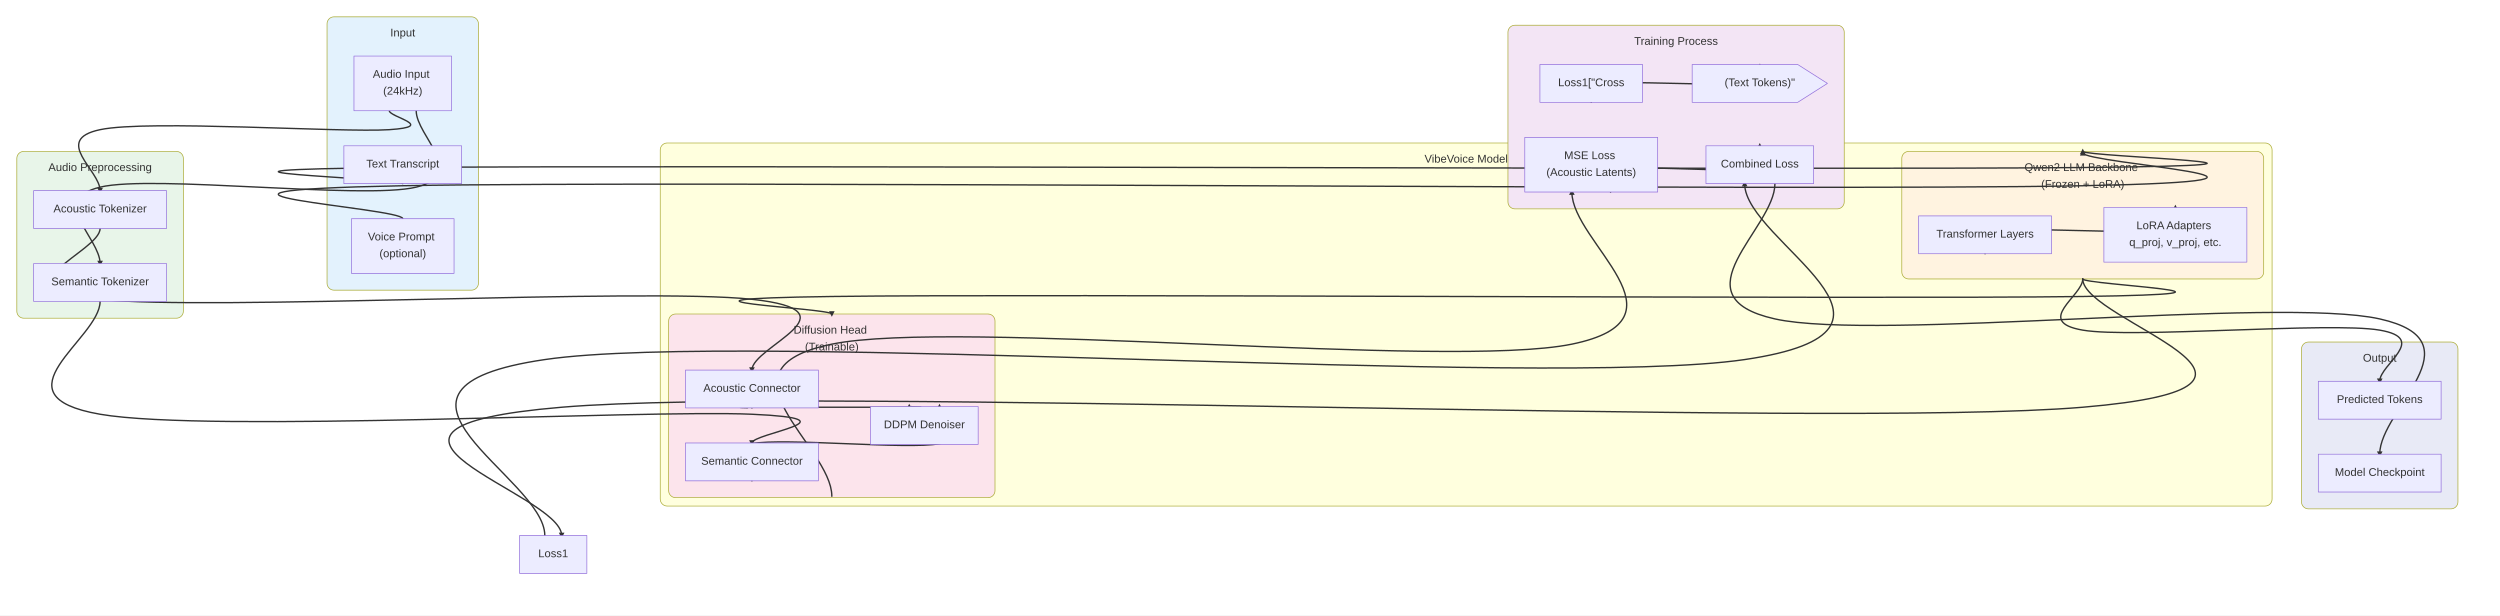
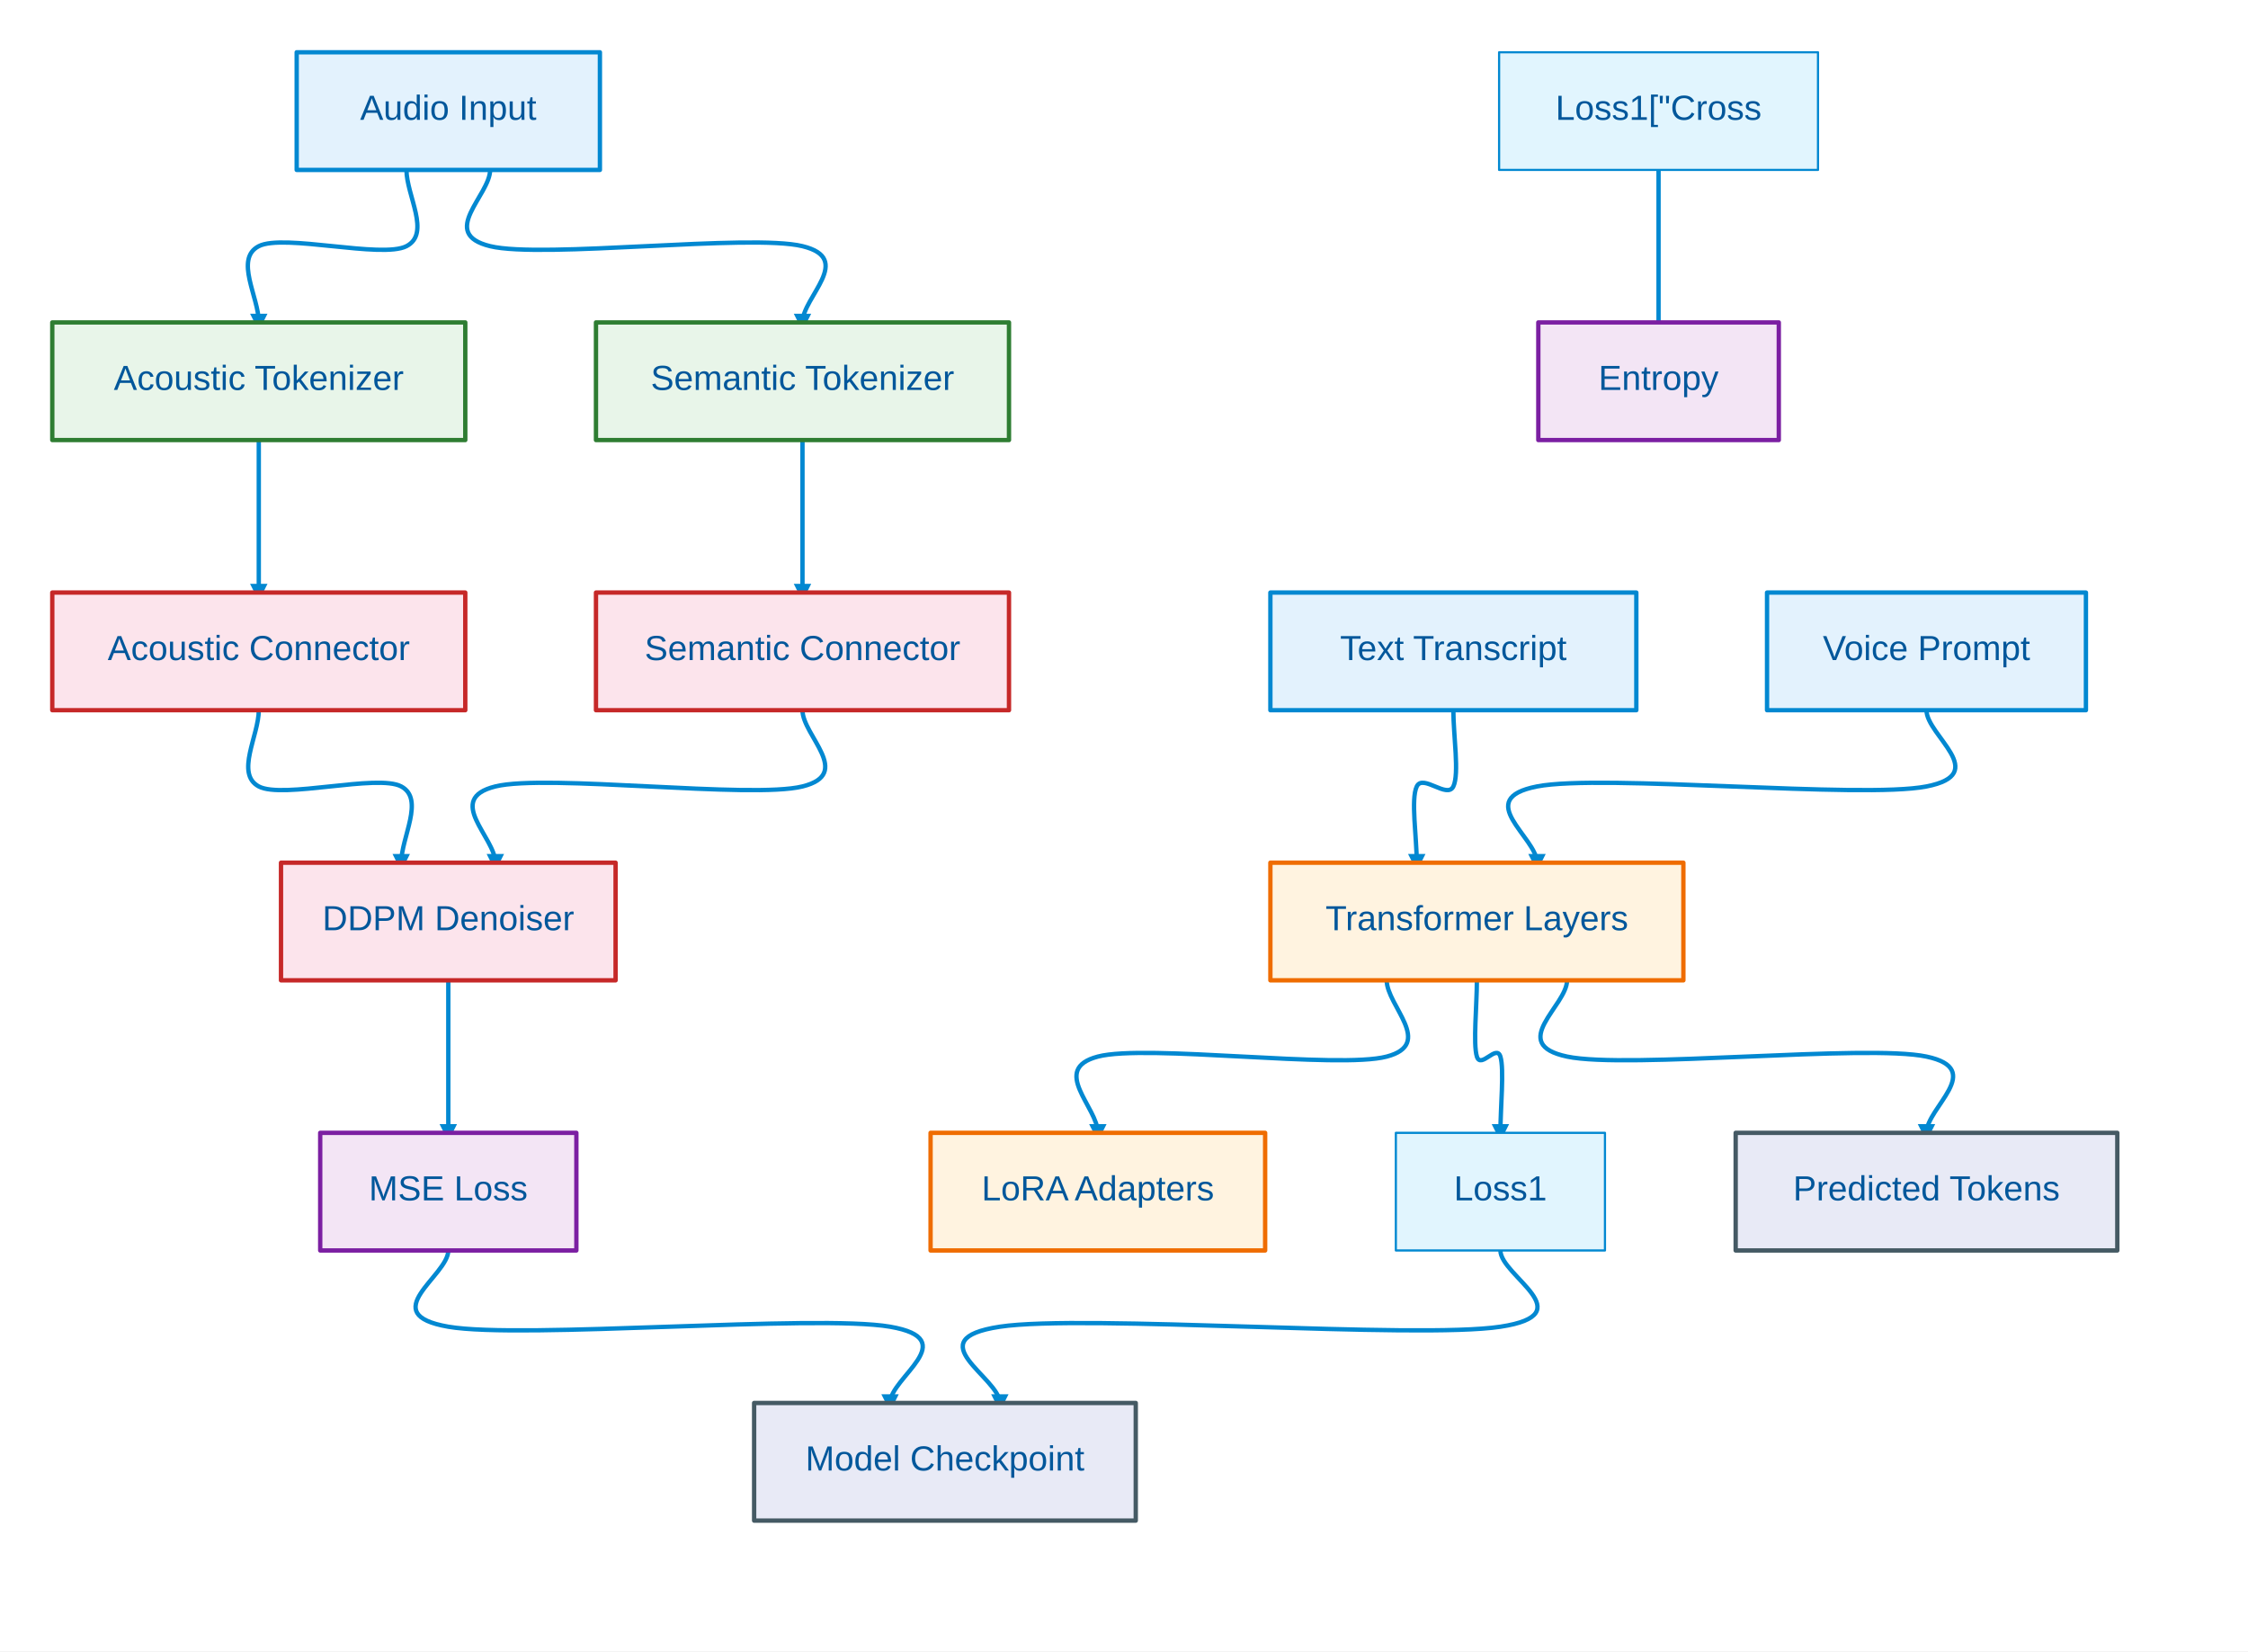
- <svg xmlns="http://www.w3.org/2000/svg" width="3566.755" height="878" viewBox="0 0 3566.755 878">
+ <svg xmlns="http://www.w3.org/2000/svg" width="1032" height="758" viewBox="0 0 1032 758">
  <rect width="100%" height="100%" fill="#FFFFFF" />
  <defs>
    <marker id="arrow-0" viewBox="0 0 10 10" refX="5" refY="5" markerUnits="userSpaceOnUse" markerWidth="8" markerHeight="8" orient="auto">
-       <path d="M 0 0 L 10 5 L 0 10 z" fill="#333333" />
+       <path d="M 0 0 L 10 5 L 0 10 z" fill="#0288d1" />
    </marker>
    <marker id="arrow-start-0" viewBox="0 0 10 10" refX="4.5" refY="5" markerUnits="userSpaceOnUse" markerWidth="8" markerHeight="8" orient="auto">
-       <path d="M 0 5 L 10 10 L 10 0 z" fill="#333333" />
+       <path d="M 0 5 L 10 10 L 10 0 z" fill="#0288d1" />
    </marker>
  </defs>
-   <rect x="941.97" y="204.00" width="2299.62" height="518.00" rx="10" ry="10" fill="#FFFFDE" stroke="#AAAA33" stroke-width="1" />
-   <text x="2091.79" y="232.00" text-anchor="middle" font-family="'trebuchet ms', verdana, arial, sans-serif" font-size="16" fill="#333333">
-     <tspan x="2091.79" dy="0.00">VibeVoice Model</tspan>
+   <path d="M 761.400,78.000C761.400,89.667,761.400,107.167,761.400,113.000C761.400,118.833,761.400,107.167,761.400,113.000C761.400,118.833,761.400,136.333,761.400,148.000" fill="none" stroke="#0288d1" stroke-width="2" stroke-linecap="round" stroke-linejoin="round" />
+   <path d="M 186.600,78.000C186.600,89.667,197.900,107.167,186.600,113.000C175.300,118.833,130.100,107.167,118.800,113.000C107.500,118.833,118.800,136.333,118.800,148.000" fill="none" stroke="#0288d1" stroke-width="2" marker-end="url(#arrow-0)" stroke-linecap="round" stroke-linejoin="round" />
+   <path d="M 225.000,78.000C225.000,89.667,201.100,107.167,225.000,113.000C248.900,118.833,344.500,107.167,368.400,113.000C392.300,118.833,368.400,136.333,368.400,148.000" fill="none" stroke="#0288d1" stroke-width="2" marker-end="url(#arrow-0)" stroke-linecap="round" stroke-linejoin="round" />
+   <path d="M 667.200,326.000C667.200,337.667,670.000,355.167,667.200,361.000C664.400,366.833,653.200,355.167,650.400,361.000C647.600,366.833,650.400,384.333,650.400,396.000" fill="none" stroke="#0288d1" stroke-width="2" marker-end="url(#arrow-0)" stroke-linecap="round" stroke-linejoin="round" />
+   <path d="M 884.400,326.000C884.400,337.667,914.200,355.167,884.400,361.000C854.600,366.833,735.400,355.167,705.600,361.000C675.800,366.833,705.600,384.333,705.600,396.000" fill="none" stroke="#0288d1" stroke-width="2" marker-end="url(#arrow-0)" stroke-linecap="round" stroke-linejoin="round" />
+   <path d="M 118.800,202.000C118.800,213.667,118.800,231.167,118.800,237.000C118.800,242.833,118.800,231.167,118.800,237.000C118.800,242.833,118.800,260.333,118.800,272.000" fill="none" stroke="#0288d1" stroke-width="2" marker-end="url(#arrow-0)" stroke-linecap="round" stroke-linejoin="round" />
+   <path d="M 368.400,202.000C368.400,213.667,368.400,231.167,368.400,237.000C368.400,242.833,368.400,231.167,368.400,237.000C368.400,242.833,368.400,260.333,368.400,272.000" fill="none" stroke="#0288d1" stroke-width="2" marker-end="url(#arrow-0)" stroke-linecap="round" stroke-linejoin="round" />
+   <path d="M 636.600,450.000C636.600,461.667,658.700,479.167,636.600,485.000C614.500,490.833,526.100,479.167,504.000,485.000C481.900,490.833,504.000,508.333,504.000,520.000" fill="none" stroke="#0288d1" stroke-width="2" marker-end="url(#arrow-0)" stroke-linecap="round" stroke-linejoin="round" />
+   <path d="M 678.000,450.000C678.000,461.667,676.200,479.167,678.000,485.000C679.800,490.833,687.000,479.167,688.800,485.000C690.600,490.833,688.800,508.333,688.800,520.000" fill="none" stroke="#0288d1" stroke-width="2" marker-end="url(#arrow-0)" stroke-linecap="round" stroke-linejoin="round" />
+   <path d="M 118.800,326.000C118.800,337.667,107.900,355.167,118.800,361.000C129.700,366.833,173.300,355.167,184.200,361.000C195.100,366.833,184.200,384.333,184.200,396.000" fill="none" stroke="#0288d1" stroke-width="2" marker-end="url(#arrow-0)" stroke-linecap="round" stroke-linejoin="round" />
+   <path d="M 368.400,326.000C368.400,337.667,391.900,355.167,368.400,361.000C344.900,366.833,250.900,355.167,227.400,361.000C203.900,366.833,227.400,384.333,227.400,396.000" fill="none" stroke="#0288d1" stroke-width="2" marker-end="url(#arrow-0)" stroke-linecap="round" stroke-linejoin="round" />
+   <path d="M 205.800,450.000C205.800,461.667,205.800,479.167,205.800,485.000C205.800,490.833,205.800,479.167,205.800,485.000C205.800,490.833,205.800,508.333,205.800,520.000" fill="none" stroke="#0288d1" stroke-width="2" marker-end="url(#arrow-0)" stroke-linecap="round" stroke-linejoin="round" />
+   <path d="M 688.800,574.000C688.800,585.667,727.100,603.167,688.800,609.000C650.500,614.833,497.300,603.167,459.000,609.000C420.700,614.833,459.000,632.333,459.000,644.000" fill="none" stroke="#0288d1" stroke-width="2" marker-end="url(#arrow-0)" stroke-linecap="round" stroke-linejoin="round" />
+   <path d="M 205.800,574.000C205.800,585.667,172.000,603.167,205.800,609.000C239.600,614.833,374.800,603.167,408.600,609.000C442.400,614.833,408.600,632.333,408.600,644.000" fill="none" stroke="#0288d1" stroke-width="2" marker-end="url(#arrow-0)" stroke-linecap="round" stroke-linejoin="round" />
+   <path d="M 719.400,450.000C719.400,461.667,691.900,479.167,719.400,485.000C746.900,490.833,856.900,479.167,884.400,485.000C911.900,490.833,884.400,508.333,884.400,520.000" fill="none" stroke="#0288d1" stroke-width="2" marker-end="url(#arrow-0)" stroke-linecap="round" stroke-linejoin="round" />
+   <rect x="24.00" y="148.00" width="189.60" height="54.00" rx="0" ry="0" fill="#e8f5e9" stroke="#2e7d32" stroke-width="2" stroke-linejoin="round" stroke-linecap="round" />
+   <text x="118.80" y="179.00" text-anchor="middle" font-family="arial, helvetica, sans-serif" font-size="16" fill="#01579b">
+     <tspan x="118.80" dy="0.00">Acoustic Tokenizer</tspan>
  </text>
-   <rect x="2151.40" y="36.00" width="479.78" height="262.00" rx="10" ry="10" fill="#f3e5f5" stroke="#AAAA33" stroke-width="1" />
-   <text x="2391.29" y="64.00" text-anchor="middle" font-family="'trebuchet ms', verdana, arial, sans-serif" font-size="16" fill="#333333">
-     <tspan x="2391.29" dy="0.00">Training Process</tspan>
+   <rect x="136.20" y="24.00" width="139.20" height="54.00" rx="0" ry="0" fill="#e3f2fd" stroke="#0288d1" stroke-width="2" stroke-linejoin="round" stroke-linecap="round" />
+   <text x="205.80" y="55.00" text-anchor="middle" font-family="arial, helvetica, sans-serif" font-size="16" fill="#01579b">
+     <tspan x="205.80" dy="0.00">Audio Input</tspan>
  </text>
-   <rect x="953.97" y="448.00" width="465.60" height="262.00" rx="10" ry="10" fill="#fce4ec" stroke="#AAAA33" stroke-width="1" />
-   <text x="1186.77" y="476.00" text-anchor="middle" font-family="'trebuchet ms', verdana, arial, sans-serif" font-size="16" fill="#333333">
-     <tspan x="1186.77" dy="0.00">Diffusion Head</tspan>
-     <tspan x="1186.77" dy="24.00">(Trainable)</tspan>
+   <rect x="346.20" y="644.00" width="175.20" height="54.00" rx="0" ry="0" fill="#e8eaf6" stroke="#455a64" stroke-width="2" stroke-linejoin="round" stroke-linecap="round" />
+   <text x="433.80" y="675.00" text-anchor="middle" font-family="arial, helvetica, sans-serif" font-size="16" fill="#01579b">
+     <tspan x="433.80" dy="0.00">Model Checkpoint</tspan>
  </text>
-   <rect x="2713.30" y="216.00" width="516.30" height="182.00" rx="10" ry="10" fill="#fff3e0" stroke="#AAAA33" stroke-width="1" />
-   <text x="2971.45" y="244.00" text-anchor="middle" font-family="'trebuchet ms', verdana, arial, sans-serif" font-size="16" fill="#333333">
-     <tspan x="2971.45" dy="0.00">Qwen2 LLM Backbone</tspan>
-     <tspan x="2971.45" dy="24.00">(Frozen + LoRA)</tspan>
+   <rect x="24.00" y="272.00" width="189.60" height="54.00" rx="0" ry="0" fill="#fce4ec" stroke="#c62828" stroke-width="2" stroke-linejoin="round" stroke-linecap="round" />
+   <text x="118.80" y="303.00" text-anchor="middle" font-family="arial, helvetica, sans-serif" font-size="16" fill="#01579b">
+     <tspan x="118.80" dy="0.00">Acoustic Connector</tspan>
  </text>
-   <rect x="466.60" y="24.00" width="216.00" height="390.00" rx="10" ry="10" fill="#e3f2fd" stroke="#AAAA33" stroke-width="1" />
-   <text x="574.60" y="52.00" text-anchor="middle" font-family="'trebuchet ms', verdana, arial, sans-serif" font-size="16" fill="#333333">
-     <tspan x="574.60" dy="0.00">Input</tspan>
+   <rect x="273.60" y="272.00" width="189.60" height="54.00" rx="0" ry="0" fill="#fce4ec" stroke="#c62828" stroke-width="2" stroke-linejoin="round" stroke-linecap="round" />
+   <text x="368.40" y="303.00" text-anchor="middle" font-family="arial, helvetica, sans-serif" font-size="16" fill="#01579b">
+     <tspan x="368.40" dy="0.00">Semantic Connector</tspan>
  </text>
-   <rect x="24.00" y="216.00" width="237.60" height="238.00" rx="10" ry="10" fill="#e8f5e9" stroke="#AAAA33" stroke-width="1" />
-   <text x="142.80" y="244.00" text-anchor="middle" font-family="'trebuchet ms', verdana, arial, sans-serif" font-size="16" fill="#333333">
-     <tspan x="142.80" dy="0.00">Audio Preprocessing</tspan>
+   <rect x="129.00" y="396.00" width="153.60" height="54.00" rx="0" ry="0" fill="#fce4ec" stroke="#c62828" stroke-width="2" stroke-linejoin="round" stroke-linecap="round" />
+   <text x="205.80" y="427.00" text-anchor="middle" font-family="arial, helvetica, sans-serif" font-size="16" fill="#01579b">
+     <tspan x="205.80" dy="0.00">DDPM Denoiser</tspan>
  </text>
-   <rect x="3283.55" y="488.00" width="223.20" height="238.00" rx="10" ry="10" fill="#e8eaf6" stroke="#AAAA33" stroke-width="1" />
-   <text x="3395.15" y="516.00" text-anchor="middle" font-family="'trebuchet ms', verdana, arial, sans-serif" font-size="16" fill="#333333">
-     <tspan x="3395.15" dy="0.00">Output</tspan>
+   <rect x="706.20" y="148.00" width="110.40" height="54.00" rx="0" ry="0" fill="#f3e5f5" stroke="#7b1fa2" stroke-width="2" stroke-linejoin="round" stroke-linecap="round" />
+   <text x="761.40" y="179.00" text-anchor="middle" font-family="arial, helvetica, sans-serif" font-size="16" fill="#01579b">
+     <tspan x="761.40" dy="0.00">Entropy</tspan>
  </text>
-   <path d="M 2270.200,146.000C2270.200,137.000,2230.117,123.500,2270.200,119.000C2310.283,114.500,2470.617,123.500,2510.700,119.000C2550.783,114.500,2510.700,101.000,2510.700,92.000" fill="none" stroke="#333333" stroke-width="2" stroke-linecap="round" stroke-linejoin="round" />
-   <path d="M 555.400,158.000C555.400,167.000,624.167,180.500,555.400,185.000C486.633,189.500,211.567,170.500,142.800,185.000C74.033,199.500,142.800,243.000,142.800,272.000" fill="none" stroke="#333333" stroke-width="2" marker-end="url(#arrow-0)" stroke-linecap="round" stroke-linejoin="round" />
-   <path d="M 593.800,158.000C593.800,194.333,668.967,248.833,593.800,267.000C518.633,285.167,217.967,248.833,142.800,267.000C67.633,285.167,142.800,339.667,142.800,376.000" fill="none" stroke="#333333" stroke-width="2" marker-end="url(#arrow-0)" stroke-linecap="round" stroke-linejoin="round" />
-   <path d="M 574.600,262.000C574.600,254.333,175.125,242.833,574.600,239.000C974.075,235.167,2571.975,242.833,2971.450,239.000C3370.925,235.167,2971.450,223.667,2971.450,216.000" fill="none" stroke="#333333" stroke-width="2" marker-end="url(#arrow-0)" stroke-linecap="round" stroke-linejoin="round" />
-   <path d="M 574.600,312.000C574.600,296.333,175.125,272.833,574.600,265.000C974.075,257.167,2571.975,272.833,2971.450,265.000C3370.925,257.167,2971.450,233.667,2971.450,218.000" fill="none" stroke="#333333" stroke-width="2" marker-end="url(#arrow-0)" stroke-linecap="round" stroke-linejoin="round" />
-   <path d="M 142.800,326.000C142.800,359.667,-12.196,410.167,142.800,427.000C297.796,443.833,917.779,410.167,1072.775,427.000C1227.771,443.833,1072.775,494.333,1072.775,528.000" fill="none" stroke="#333333" stroke-width="2" marker-end="url(#arrow-0)" stroke-linecap="round" stroke-linejoin="round" />
-   <path d="M 142.800,430.000C142.800,483.667,-12.196,564.167,142.800,591.000C297.796,617.833,917.779,584.167,1072.775,591.000C1227.771,597.833,1072.775,618.333,1072.775,632.000" fill="none" stroke="#333333" stroke-width="2" marker-end="url(#arrow-0)" stroke-linecap="round" stroke-linejoin="round" />
-   <path d="M 2971.450,398.000C2971.450,406.333,3268.896,418.833,2971.450,423.000C2674.004,427.167,1484.221,418.833,1186.775,423.000C889.329,427.167,1186.775,439.667,1186.775,448.000" fill="none" stroke="#333333" stroke-width="2" marker-end="url(#arrow-0)" stroke-linecap="round" stroke-linejoin="round" />
-   <path d="M 2832.100,362.000C2832.100,351.000,2786.850,334.500,2832.100,329.000C2877.350,323.500,3058.350,334.500,3103.600,329.000C3148.850,323.500,3103.600,307.000,3103.600,296.000" fill="none" stroke="#333333" stroke-width="2" marker-end="url(#arrow-0)" stroke-linecap="round" stroke-linejoin="round" />
-   <path d="M 1072.775,582.000C1072.775,581.667,1035.375,581.167,1072.775,581.000C1110.175,580.833,1259.775,581.167,1297.175,581.000C1334.575,580.833,1297.175,580.333,1297.175,580.000" fill="none" stroke="#333333" stroke-width="2" marker-end="url(#arrow-0)" stroke-linecap="round" stroke-linejoin="round" />
-   <path d="M 1072.775,686.000C1072.775,668.333,1028.175,641.833,1072.775,633.000C1117.375,624.167,1295.775,641.833,1340.375,633.000C1384.975,624.167,1340.375,597.667,1340.375,580.000" fill="none" stroke="#333333" stroke-width="2" marker-end="url(#arrow-0)" stroke-linecap="round" stroke-linejoin="round" />
-   <path d="M 2971.450,398.000C2971.450,459.000,3333.146,550.500,2971.450,581.000C2609.754,611.500,1162.971,550.500,801.275,581.000C439.579,611.500,801.275,703.000,801.275,764.000" fill="none" stroke="#333333" stroke-width="2" marker-end="url(#arrow-0)" stroke-linecap="round" stroke-linejoin="round" />
-   <path d="M 1186.775,708.000C1186.775,635.667,1010.804,527.167,1186.775,491.000C1362.746,454.833,2066.629,527.167,2242.600,491.000C2418.571,454.833,2242.600,346.333,2242.600,274.000" fill="none" stroke="#333333" stroke-width="2" marker-end="url(#arrow-0)" stroke-linecap="round" stroke-linejoin="round" />
-   <path d="M 777.275,764.000C777.275,680.333,491.971,554.833,777.275,513.000C1062.579,471.167,2203.796,554.833,2489.100,513.000C2774.404,471.167,2489.100,345.667,2489.100,262.000" fill="none" stroke="#333333" stroke-width="2" marker-end="url(#arrow-0)" stroke-linecap="round" stroke-linejoin="round" />
-   <path d="M 2297.800,274.000C2297.800,263.000,2262.317,246.500,2297.800,241.000C2333.283,235.500,2475.217,246.500,2510.700,241.000C2546.183,235.500,2510.700,219.000,2510.700,208.000" fill="none" stroke="#333333" stroke-width="2" marker-end="url(#arrow-0)" stroke-linecap="round" stroke-linejoin="round" />
-   <path d="M 2532.300,262.000C2532.300,326.333,2388.491,422.833,2532.300,455.000C2676.109,487.167,3251.346,422.833,3395.155,455.000C3538.964,487.167,3395.155,583.667,3395.155,648.000" fill="none" stroke="#333333" stroke-width="2" marker-end="url(#arrow-0)" stroke-linecap="round" stroke-linejoin="round" />
-   <path d="M 2971.450,398.000C2971.450,422.333,2900.832,458.833,2971.450,471.000C3042.067,483.167,3324.538,458.833,3395.155,471.000C3465.772,483.167,3395.155,519.667,3395.155,544.000" fill="none" stroke="#333333" stroke-width="2" marker-end="url(#arrow-0)" stroke-linecap="round" stroke-linejoin="round" />
-   <rect x="48.00" y="272.00" width="189.60" height="54.00" rx="0" ry="0" fill="#ECECFF" stroke="#9370DB" stroke-width="1" stroke-linejoin="round" stroke-linecap="round" />
-   <text x="142.80" y="303.00" text-anchor="middle" font-family="'trebuchet ms', verdana, arial, sans-serif" font-size="16" fill="#333333">
-     <tspan x="142.80" dy="0.00">Acoustic Tokenizer</tspan>
+   <rect x="583.20" y="396.00" width="189.60" height="54.00" rx="0" ry="0" fill="#fff3e0" stroke="#ef6c00" stroke-width="2" stroke-linejoin="round" stroke-linecap="round" />
+   <text x="678.00" y="427.00" text-anchor="middle" font-family="arial, helvetica, sans-serif" font-size="16" fill="#01579b">
+     <tspan x="678.00" dy="0.00">Transformer Layers</tspan>
  </text>
-   <rect x="505.00" y="80.00" width="139.20" height="78.00" rx="0" ry="0" fill="#ECECFF" stroke="#9370DB" stroke-width="1" stroke-linejoin="round" stroke-linecap="round" />
-   <text x="574.60" y="111.00" text-anchor="middle" font-family="'trebuchet ms', verdana, arial, sans-serif" font-size="16" fill="#333333">
-     <tspan x="574.60" dy="0.00">Audio Input</tspan>
-     <tspan x="574.60" dy="24.00">(24kHz)</tspan>
+   <rect x="427.20" y="520.00" width="153.60" height="54.00" rx="0" ry="0" fill="#fff3e0" stroke="#ef6c00" stroke-width="2" stroke-linejoin="round" stroke-linecap="round" />
+   <text x="504.00" y="551.00" text-anchor="middle" font-family="arial, helvetica, sans-serif" font-size="16" fill="#01579b">
+     <tspan x="504.00" dy="0.00">LoRA Adapters</tspan>
  </text>
-   <rect x="3307.55" y="648.00" width="175.20" height="54.00" rx="0" ry="0" fill="#ECECFF" stroke="#9370DB" stroke-width="1" stroke-linejoin="round" stroke-linecap="round" />
-   <text x="3395.16" y="679.00" text-anchor="middle" font-family="'trebuchet ms', verdana, arial, sans-serif" font-size="16" fill="#333333">
-     <tspan x="3395.16" dy="0.00">Model Checkpoint</tspan>
+   <rect x="640.80" y="520.00" width="96.00" height="54.00" rx="0" ry="0" fill="#e1f5fe" stroke="#0288d1" stroke-width="1" stroke-linejoin="round" stroke-linecap="round" />
+   <text x="688.80" y="551.00" text-anchor="middle" font-family="arial, helvetica, sans-serif" font-size="16" fill="#01579b">
+     <tspan x="688.80" dy="0.00">Loss1</tspan>
  </text>
-   <rect x="2433.90" y="208.00" width="153.60" height="54.00" rx="0" ry="0" fill="#ECECFF" stroke="#9370DB" stroke-width="1" stroke-linejoin="round" stroke-linecap="round" />
-   <text x="2510.70" y="239.00" text-anchor="middle" font-family="'trebuchet ms', verdana, arial, sans-serif" font-size="16" fill="#333333">
-     <tspan x="2510.70" dy="0.00">Combined Loss</tspan>
+   <rect x="688.20" y="24.00" width="146.40" height="54.00" rx="0" ry="0" fill="#e1f5fe" stroke="#0288d1" stroke-width="1" stroke-linejoin="round" stroke-linecap="round" />
+   <text x="761.40" y="55.00" text-anchor="middle" font-family="arial, helvetica, sans-serif" font-size="16" fill="#01579b">
+     <tspan x="761.40" dy="0.00">Loss1["Cross</tspan>
  </text>
-   <rect x="977.97" y="528.00" width="189.60" height="54.00" rx="0" ry="0" fill="#ECECFF" stroke="#9370DB" stroke-width="1" stroke-linejoin="round" stroke-linecap="round" />
-   <text x="1072.78" y="559.00" text-anchor="middle" font-family="'trebuchet ms', verdana, arial, sans-serif" font-size="16" fill="#333333">
-     <tspan x="1072.78" dy="0.00">Acoustic Connector</tspan>
+   <rect x="147.00" y="520.00" width="117.60" height="54.00" rx="0" ry="0" fill="#f3e5f5" stroke="#7b1fa2" stroke-width="2" stroke-linejoin="round" stroke-linecap="round" />
+   <text x="205.80" y="551.00" text-anchor="middle" font-family="arial, helvetica, sans-serif" font-size="16" fill="#01579b">
+     <tspan x="205.80" dy="0.00">MSE Loss</tspan>
  </text>
-   <rect x="977.97" y="632.00" width="189.60" height="54.00" rx="0" ry="0" fill="#ECECFF" stroke="#9370DB" stroke-width="1" stroke-linejoin="round" stroke-linecap="round" />
-   <text x="1072.78" y="663.00" text-anchor="middle" font-family="'trebuchet ms', verdana, arial, sans-serif" font-size="16" fill="#333333">
-     <tspan x="1072.78" dy="0.00">Semantic Connector</tspan>
+   <rect x="796.80" y="520.00" width="175.20" height="54.00" rx="0" ry="0" fill="#e8eaf6" stroke="#455a64" stroke-width="2" stroke-linejoin="round" stroke-linecap="round" />
+   <text x="884.40" y="551.00" text-anchor="middle" font-family="arial, helvetica, sans-serif" font-size="16" fill="#01579b">
+     <tspan x="884.40" dy="0.00">Predicted Tokens</tspan>
  </text>
-   <rect x="1241.97" y="580.00" width="153.60" height="54.00" rx="0" ry="0" fill="#ECECFF" stroke="#9370DB" stroke-width="1" stroke-linejoin="round" stroke-linecap="round" />
-   <text x="1318.78" y="611.00" text-anchor="middle" font-family="'trebuchet ms', verdana, arial, sans-serif" font-size="16" fill="#333333">
-     <tspan x="1318.78" dy="0.00">DDPM Denoiser</tspan>
+   <rect x="273.60" y="148.00" width="189.60" height="54.00" rx="0" ry="0" fill="#e8f5e9" stroke="#2e7d32" stroke-width="2" stroke-linejoin="round" stroke-linecap="round" />
+   <text x="368.40" y="179.00" text-anchor="middle" font-family="arial, helvetica, sans-serif" font-size="16" fill="#01579b">
+     <tspan x="368.40" dy="0.00">Semantic Tokenizer</tspan>
  </text>
-   <polygon points="2414.22,92.00 2564.73,92.00 2607.18,119.00 2564.73,146.00 2414.22,146.00" fill="#ECECFF" stroke="#9370DB" stroke-width="1" stroke-linejoin="round" stroke-linecap="round" />
-   <text x="2510.70" y="123.00" text-anchor="middle" font-family="'trebuchet ms', verdana, arial, sans-serif" font-size="16" fill="#333333">
-     <tspan x="2510.70" dy="0.00">(Text Tokens)"</tspan>
+   <rect x="583.20" y="272.00" width="168.00" height="54.00" rx="0" ry="0" fill="#e3f2fd" stroke="#0288d1" stroke-width="2" stroke-linejoin="round" stroke-linecap="round" />
+   <text x="667.20" y="303.00" text-anchor="middle" font-family="arial, helvetica, sans-serif" font-size="16" fill="#01579b">
+     <tspan x="667.20" dy="0.00">Text Transcript</tspan>
  </text>
-   <rect x="2737.30" y="308.00" width="189.60" height="54.00" rx="0" ry="0" fill="#ECECFF" stroke="#9370DB" stroke-width="1" stroke-linejoin="round" stroke-linecap="round" />
-   <text x="2832.10" y="339.00" text-anchor="middle" font-family="'trebuchet ms', verdana, arial, sans-serif" font-size="16" fill="#333333">
-     <tspan x="2832.10" dy="0.00">Transformer Layers</tspan>
-   </text>
-   <rect x="3001.60" y="296.00" width="204.00" height="78.00" rx="0" ry="0" fill="#ECECFF" stroke="#9370DB" stroke-width="1" stroke-linejoin="round" stroke-linecap="round" />
-   <text x="3103.60" y="327.00" text-anchor="middle" font-family="'trebuchet ms', verdana, arial, sans-serif" font-size="16" fill="#333333">
-     <tspan x="3103.60" dy="0.00">LoRA Adapters</tspan>
-     <tspan x="3103.60" dy="24.00">q_proj, v_proj, etc.</tspan>
-   </text>
-   <rect x="741.27" y="764.00" width="96.00" height="54.00" rx="0" ry="0" fill="#ECECFF" stroke="#9370DB" stroke-width="1" stroke-linejoin="round" stroke-linecap="round" />
-   <text x="789.27" y="795.00" text-anchor="middle" font-family="'trebuchet ms', verdana, arial, sans-serif" font-size="16" fill="#333333">
-     <tspan x="789.27" dy="0.00">Loss1</tspan>
-   </text>
-   <rect x="2197.00" y="92.00" width="146.40" height="54.00" rx="0" ry="0" fill="#ECECFF" stroke="#9370DB" stroke-width="1" stroke-linejoin="round" stroke-linecap="round" />
-   <text x="2270.20" y="123.00" text-anchor="middle" font-family="'trebuchet ms', verdana, arial, sans-serif" font-size="16" fill="#333333">
-     <tspan x="2270.20" dy="0.00">Loss1["Cross</tspan>
-   </text>
-   <rect x="2175.40" y="196.00" width="189.60" height="78.00" rx="0" ry="0" fill="#ECECFF" stroke="#9370DB" stroke-width="1" stroke-linejoin="round" stroke-linecap="round" />
-   <text x="2270.20" y="227.00" text-anchor="middle" font-family="'trebuchet ms', verdana, arial, sans-serif" font-size="16" fill="#333333">
-     <tspan x="2270.20" dy="0.00">MSE Loss</tspan>
-     <tspan x="2270.20" dy="24.00">(Acoustic Latents)</tspan>
-   </text>
-   <rect x="3307.55" y="544.00" width="175.20" height="54.00" rx="0" ry="0" fill="#ECECFF" stroke="#9370DB" stroke-width="1" stroke-linejoin="round" stroke-linecap="round" />
-   <text x="3395.16" y="575.00" text-anchor="middle" font-family="'trebuchet ms', verdana, arial, sans-serif" font-size="16" fill="#333333">
-     <tspan x="3395.16" dy="0.00">Predicted Tokens</tspan>
-   </text>
-   <rect x="48.00" y="376.00" width="189.60" height="54.00" rx="0" ry="0" fill="#ECECFF" stroke="#9370DB" stroke-width="1" stroke-linejoin="round" stroke-linecap="round" />
-   <text x="142.80" y="407.00" text-anchor="middle" font-family="'trebuchet ms', verdana, arial, sans-serif" font-size="16" fill="#333333">
-     <tspan x="142.80" dy="0.00">Semantic Tokenizer</tspan>
-   </text>
-   <rect x="490.60" y="208.00" width="168.00" height="54.00" rx="0" ry="0" fill="#ECECFF" stroke="#9370DB" stroke-width="1" stroke-linejoin="round" stroke-linecap="round" />
-   <text x="574.60" y="239.00" text-anchor="middle" font-family="'trebuchet ms', verdana, arial, sans-serif" font-size="16" fill="#333333">
-     <tspan x="574.60" dy="0.00">Text Transcript</tspan>
-   </text>
-   <rect x="501.40" y="312.00" width="146.40" height="78.00" rx="0" ry="0" fill="#ECECFF" stroke="#9370DB" stroke-width="1" stroke-linejoin="round" stroke-linecap="round" />
-   <text x="574.60" y="343.00" text-anchor="middle" font-family="'trebuchet ms', verdana, arial, sans-serif" font-size="16" fill="#333333">
-     <tspan x="574.60" dy="0.00">Voice Prompt</tspan>
-     <tspan x="574.60" dy="24.00">(optional)</tspan>
+   <rect x="811.20" y="272.00" width="146.40" height="54.00" rx="0" ry="0" fill="#e3f2fd" stroke="#0288d1" stroke-width="2" stroke-linejoin="round" stroke-linecap="round" />
+   <text x="884.40" y="303.00" text-anchor="middle" font-family="arial, helvetica, sans-serif" font-size="16" fill="#01579b">
+     <tspan x="884.40" dy="0.00">Voice Prompt</tspan>
  </text>
</svg>
